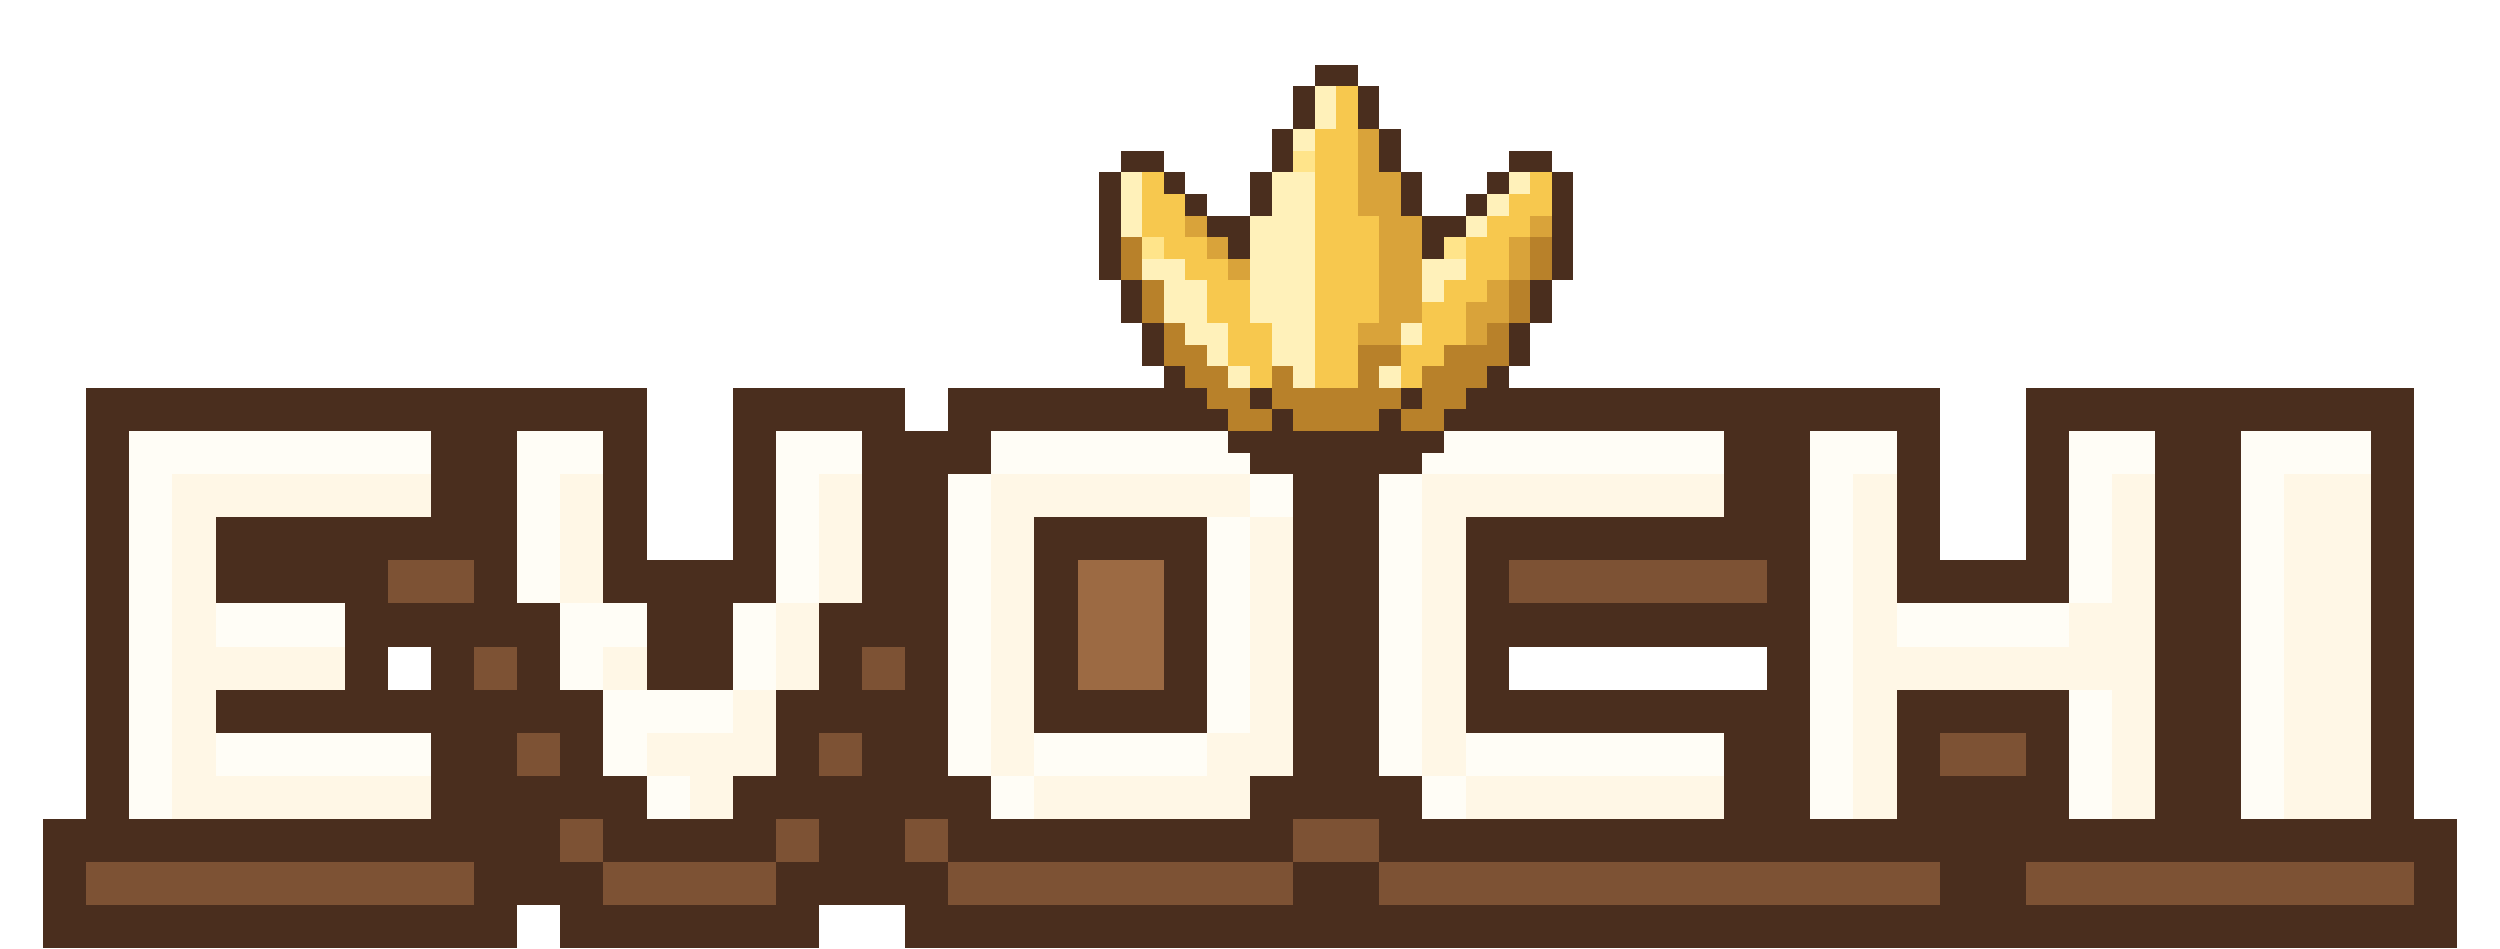
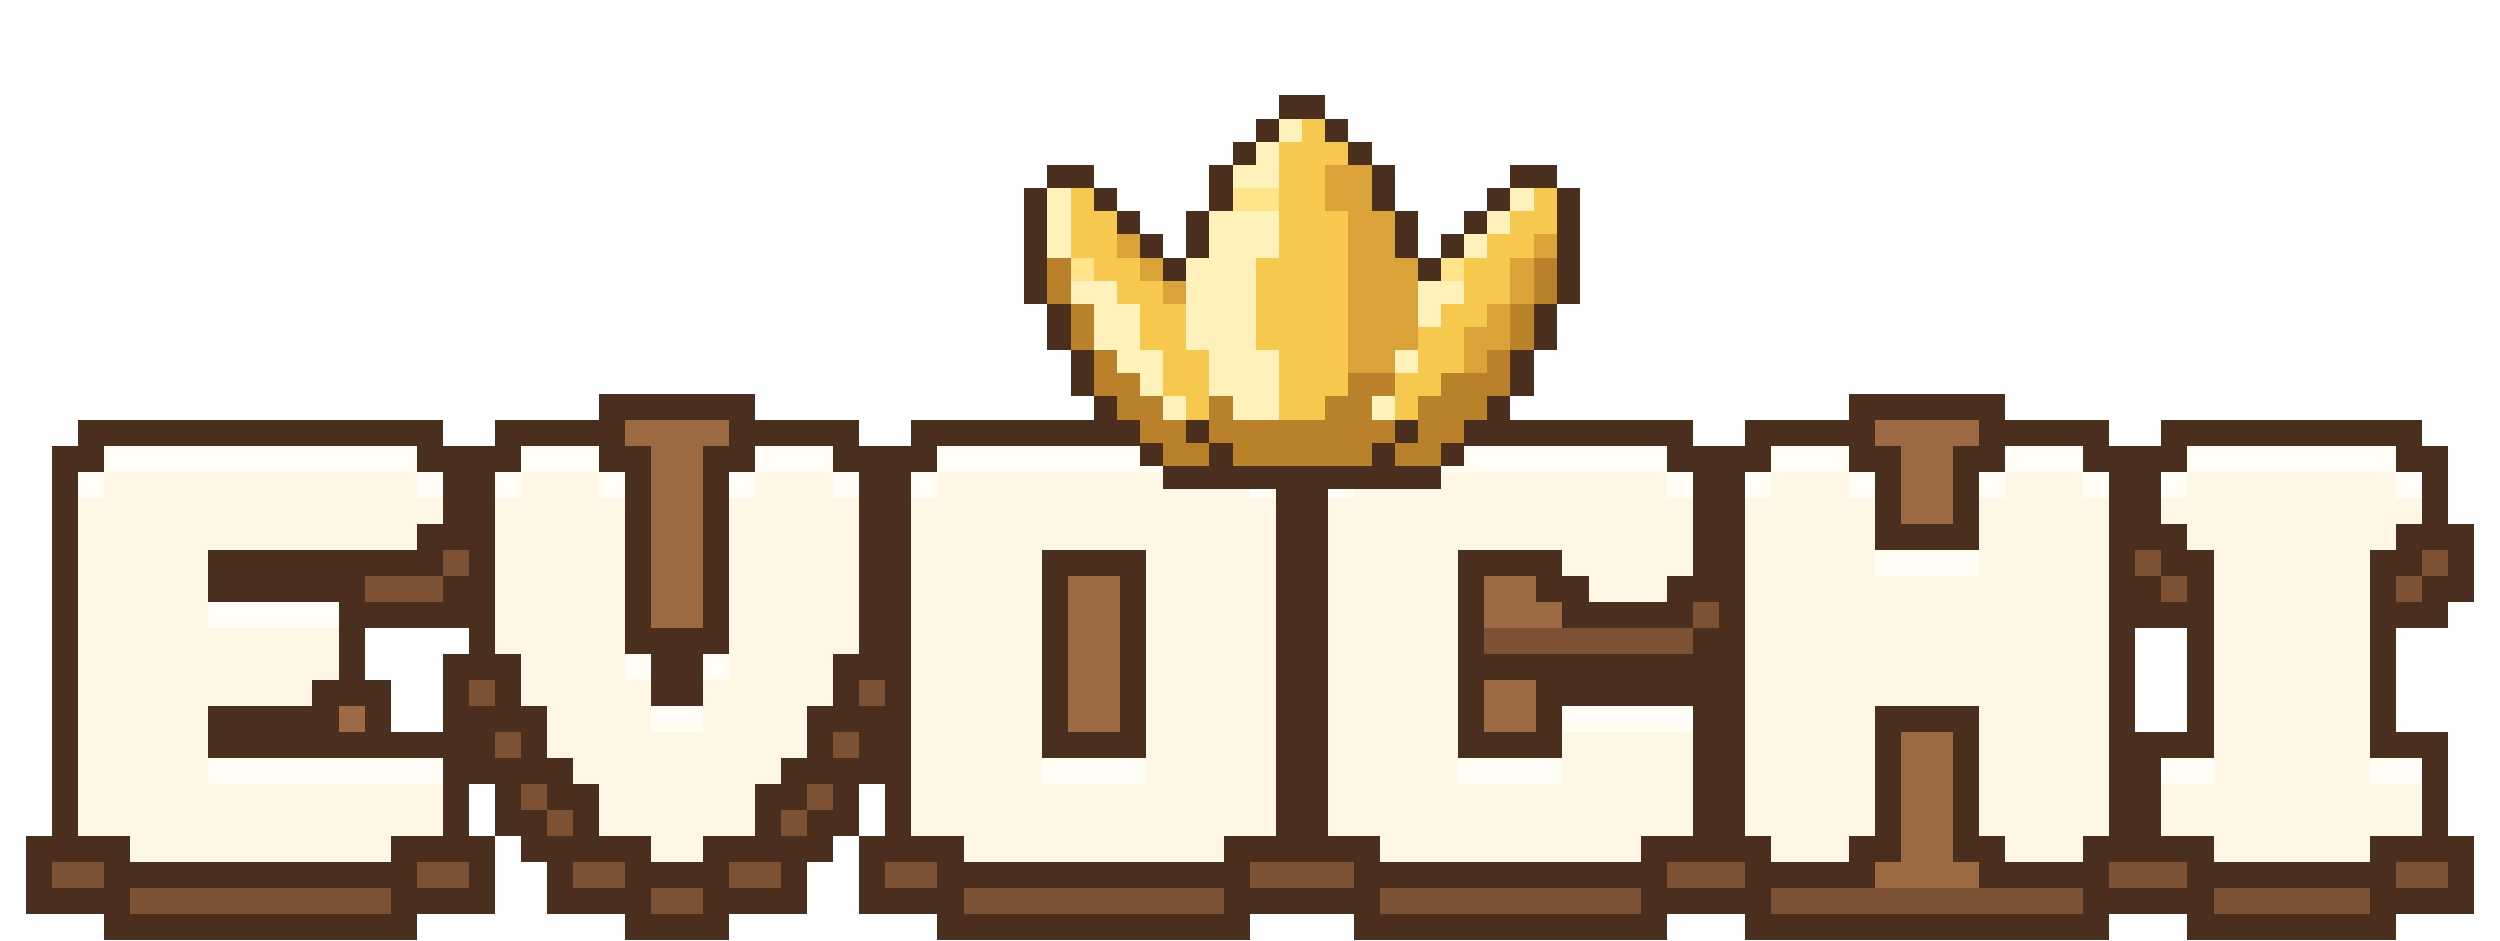
- <svg xmlns="http://www.w3.org/2000/svg" viewBox="0 0 928 352" width="928" height="352" shape-rendering="crispEdges">
+ <svg xmlns="http://www.w3.org/2000/svg" viewBox="0 0 960 361.111" width="960" height="361.111" shape-rendering="crispEdges">
  <g id="letter-outlines">
-     <path d="M240 224 L224 224 L224 160 L192 160 L192 224 L208 224 L208 256 L224 256 L224 288 L240 288 L240 304 L272 304 L272 288 L288 288 L288 256 L304 256 L304 224 L320 224 L320 160 L288 160 L288 224 L272 224 L272 256 L240 256 Z M160 304 L160 272 L80 272 L80 256 L128 256 L128 224 L80 224 L80 192 L160 192 L160 160 L48 160 L48 304 Z M32 320 L32 336 L176 336 L176 320 Z M480 176 L464 176 L464 160 L368 160 L368 176 L352 176 L352 288 L368 288 L368 304 L464 304 L464 288 L480 288 Z M656 256 L656 240 L560 240 L560 256 Z M352 320 L352 304 L336 304 L336 320 L352 320 L352 336 L480 336 L480 320 L512 320 L512 336 L720 336 L720 320 L512 320 L512 304 L480 304 L480 320 Z M528 304 L640 304 L640 272 L544 272 L544 192 L640 192 L640 160 L528 160 L528 176 L512 176 L512 288 L528 288 Z M336 352 L336 336 L304 336 L304 352 L208 352 L208 336 L192 336 L192 352 L16 352 L16 304 L32 304 L32 144 L240 144 L240 208 L272 208 L272 144 L336 144 L336 160 L352 160 L352 144 L480 144 L480 160 L512 160 L512 144 L720 144 L720 208 L752 208 L752 144 L896 144 L896 304 L912 304 L912 352 Z M832 160 L832 304 L880 304 L880 160 Z M896 336 L896 320 L752 320 L752 336 Z M672 304 L704 304 L704 256 L768 256 L768 304 L800 304 L800 160 L768 160 L768 224 L704 224 L704 160 L672 160 Z M304 272 L304 288 L320 288 L320 272 Z M192 240 L176 240 L176 256 L192 256 Z M224 320 L224 304 L208 304 L208 320 L224 320 L224 336 L288 336 L288 320 L304 320 L304 304 L288 304 L288 320 Z M336 256 L336 240 L320 240 L320 256 Z M160 256 L160 240 L144 240 L144 256 Z M560 208 L560 224 L656 224 L656 208 Z M720 272 L720 288 L752 288 L752 272 Z M176 208 L144 208 L144 224 L176 224 Z M448 192 L448 272 L384 272 L384 192 Z M400 208 L400 256 L432 256 L432 208 Z M208 288 L208 272 L192 272 L192 288 Z" fill="#4A2E1E" fill-rule="evenodd" />
+     <path d="M730 201.111 L750 201.111 L750 171.111 L760 171.111 L760 161.111 L720 161.111 L720 171.111 L730 171.111 Z M720 181.111 L710 181.111 L710 171.111 L680 171.111 L680 181.111 L670 181.111 L670 321.111 L680 321.111 L680 331.111 L710 331.111 L710 321.111 L720 321.111 L720 271.111 L760 271.111 L760 321.111 L770 321.111 L770 331.111 L800 331.111 L800 321.111 L810 321.111 L810 181.111 L800 181.111 L800 171.111 L770 171.111 L770 181.111 L760 181.111 L760 211.111 L720 211.111 Z M210 351.111 L210 331.111 L200 331.111 L200 321.111 L190 321.111 L190 301.111 L180 301.111 L180 321.111 L190 321.111 L190 351.111 L160 351.111 L160 361.111 L40 361.111 L40 351.111 L10 351.111 L10 321.111 L20 321.111 L20 171.111 L30 171.111 L30 161.111 L170 161.111 L170 171.111 L190 171.111 L190 161.111 L230 161.111 L230 151.111 L290 151.111 L290 161.111 L330 161.111 L330 171.111 L350 171.111 L350 161.111 L490 161.111 L490 171.111 L510 171.111 L510 161.111 L650 161.111 L650 171.111 L670 171.111 L670 161.111 L710 161.111 L710 151.111 L770 151.111 L770 161.111 L810 161.111 L810 171.111 L830 171.111 L830 161.111 L930 161.111 L930 171.111 L940 171.111 L940 201.111 L950 201.111 L950 231.111 L940 231.111 L940 241.111 L920 241.111 L920 281.111 L940 281.111 L940 321.111 L950 321.111 L950 351.111 L920 351.111 L920 361.111 L840 361.111 L840 351.111 L810 351.111 L810 361.111 L670 361.111 L670 351.111 L640 351.111 L640 361.111 L520 361.111 L520 351.111 L480 351.111 L480 361.111 L360 361.111 L360 351.111 L330 351.111 L330 321.111 L340 321.111 L340 301.111 L330 301.111 L330 321.111 L320 321.111 L320 331.111 L310 331.111 L310 351.111 L280 351.111 L280 361.111 L240 361.111 L240 351.111 Z M650 231.111 L650 241.111 L600 241.111 L600 231.111 L590 231.111 L590 221.111 L570 221.111 L570 251.111 L650 251.111 L650 241.111 L660 241.111 L660 231.111 Z M310 301.111 L310 311.111 L300 311.111 L300 321.111 L310 321.111 L310 311.111 L320 311.111 L320 301.111 Z M940 341.111 L940 331.111 L920 331.111 L920 341.111 Z M150 351.111 L150 341.111 L50 341.111 L50 351.111 Z M520 171.111 L520 181.111 L510 181.111 L510 321.111 L530 321.111 L530 331.111 L630 331.111 L630 321.111 L650 321.111 L650 271.111 L600 271.111 L600 291.111 L560 291.111 L560 211.111 L600 211.111 L600 221.111 L610 221.111 L610 231.111 L640 231.111 L640 221.111 L650 221.111 L650 181.111 L640 181.111 L640 171.111 Z M750 281.111 L730 281.111 L730 331.111 L720 331.111 L720 341.111 L680 341.111 L680 351.111 L800 351.111 L800 341.111 L760 341.111 L760 331.111 L750 331.111 Z M530 341.111 L530 351.111 L630 351.111 L630 341.111 Z M670 341.111 L670 331.111 L640 331.111 L640 341.111 Z M910 351.111 L910 341.111 L850 341.111 L850 351.111 Z M410 281.111 L430 281.111 L430 221.111 L410 221.111 Z M400 211.111 L440 211.111 L440 291.111 L400 291.111 Z M180 331.111 L160 331.111 L160 341.111 L180 341.111 Z M490 181.111 L480 181.111 L480 171.111 L360 171.111 L360 181.111 L350 181.111 L350 321.111 L370 321.111 L370 331.111 L470 331.111 L470 321.111 L490 321.111 Z M290 171.111 L290 181.111 L280 181.111 L280 251.111 L270 251.111 L270 271.111 L250 271.111 L250 251.111 L240 251.111 L240 181.111 L230 181.111 L230 171.111 L200 171.111 L200 181.111 L190 181.111 L190 251.111 L200 251.111 L200 271.111 L210 271.111 L210 291.111 L220 291.111 L220 301.111 L230 301.111 L230 321.111 L250 321.111 L250 331.111 L270 331.111 L270 321.111 L290 321.111 L290 301.111 L300 301.111 L300 291.111 L310 291.111 L310 271.111 L320 271.111 L320 251.111 L330 251.111 L330 181.111 L320 181.111 L320 171.111 Z M180 251.111 L180 241.111 L140 241.111 L140 261.111 L150 261.111 L150 281.111 L170 281.111 L170 251.111 Z M470 351.111 L470 341.111 L370 341.111 L370 351.111 Z M840 171.111 L840 181.111 L830 181.111 L830 201.111 L840 201.111 L840 211.111 L850 211.111 L850 291.111 L830 291.111 L830 321.111 L850 321.111 L850 331.111 L910 331.111 L910 321.111 L930 321.111 L930 291.111 L910 291.111 L910 211.111 L920 211.111 L920 201.111 L930 201.111 L930 181.111 L920 181.111 L920 171.111 Z M160 211.111 L160 201.111 L170 201.111 L170 181.111 L160 181.111 L160 171.111 L40 171.111 L40 181.111 L30 181.111 L30 321.111 L50 321.111 L50 331.111 L150 331.111 L150 321.111 L170 321.111 L170 291.111 L80 291.111 L80 271.111 L120 271.111 L120 261.111 L130 261.111 L130 231.111 L80 231.111 L80 211.111 Z M930 221.111 L920 221.111 L920 231.111 L930 231.111 Z M930 221.111 L940 221.111 L940 211.111 L930 211.111 Z M820 221.111 L830 221.111 L830 231.111 L840 231.111 L840 221.111 L830 221.111 L830 211.111 L820 211.111 Z M190 281.111 L190 291.111 L200 291.111 L200 281.111 Z M220 331.111 L220 341.111 L240 341.111 L240 331.111 Z M520 341.111 L520 331.111 L480 331.111 L480 341.111 Z M140 221.111 L140 231.111 L170 231.111 L170 221.111 L180 221.111 L180 211.111 L170 211.111 L170 221.111 Z M280 331.111 L280 341.111 L300 341.111 L300 331.111 Z M250 351.111 L270 351.111 L270 341.111 L250 341.111 Z M810 341.111 L840 341.111 L840 331.111 L810 331.111 Z M180 261.111 L180 271.111 L190 271.111 L190 261.111 Z M320 291.111 L330 291.111 L330 281.111 L320 281.111 Z M20 331.111 L20 341.111 L40 341.111 L40 331.111 Z M820 241.111 L820 281.111 L840 281.111 L840 241.111 Z M250 241.111 L270 241.111 L270 171.111 L280 171.111 L280 161.111 L240 161.111 L240 171.111 L250 171.111 Z M130 281.111 L140 281.111 L140 271.111 L130 271.111 Z M360 341.111 L360 331.111 L340 331.111 L340 341.111 Z M200 301.111 L200 311.111 L210 311.111 L210 321.111 L220 321.111 L220 311.111 L210 311.111 L210 301.111 Z M570 261.111 L570 281.111 L590 281.111 L590 261.111 Z M340 261.111 L330 261.111 L330 271.111 L340 271.111 Z" fill="#4A2E1E" fill-rule="evenodd" />
  </g>
  <g id="letter-extrusion">
-     <path d="M432 256 L400 256 L400 208 L432 208 Z M480 320 L480 336 L352 336 L352 320 Z M656 208 L656 224 L560 224 L560 208 Z M720 320 L720 336 L512 336 L512 320 Z M896 320 L896 336 L752 336 L752 320 Z M288 320 L288 336 L224 336 L224 320 Z M176 320 L176 336 L32 336 L32 320 Z M288 320 L288 304 L304 304 L304 320 Z M512 304 L512 320 L480 320 L480 304 Z M208 304 L224 304 L224 320 L208 320 Z M304 272 L320 272 L320 288 L304 288 Z M320 240 L336 240 L336 256 L320 256 Z M192 272 L208 272 L208 288 L192 288 Z M176 240 L192 240 L192 256 L176 256 Z M720 272 L752 272 L752 288 L720 288 Z M176 208 L176 224 L144 224 L144 208 Z M336 304 L352 304 L352 320 L336 320 Z" fill="#9C6A43" fill-rule="evenodd" />
+     <path d="M270 241.111 L250 241.111 L250 171.111 L240 171.111 L240 161.111 L280 161.111 L280 171.111 L270 171.111 Z M150 341.111 L150 351.111 L50 351.111 L50 341.111 Z M730 171.111 L720 171.111 L720 161.111 L760 161.111 L760 171.111 L750 171.111 L750 201.111 L730 201.111 Z M760 341.111 L800 341.111 L800 351.111 L680 351.111 L680 341.111 L720 341.111 L720 331.111 L730 331.111 L730 281.111 L750 281.111 L750 331.111 L760 331.111 Z M250 341.111 L270 341.111 L270 351.111 L250 351.111 Z M520 331.111 L520 341.111 L480 341.111 L480 331.111 Z M330 261.111 L340 261.111 L340 271.111 L330 271.111 Z M140 221.111 L170 221.111 L170 231.111 L140 231.111 Z M410 221.111 L430 221.111 L430 281.111 L410 281.111 Z M470 341.111 L470 351.111 L370 351.111 L370 341.111 Z M570 221.111 L590 221.111 L590 231.111 L600 231.111 L600 241.111 L650 241.111 L650 251.111 L570 251.111 Z M20 331.111 L40 331.111 L40 341.111 L20 341.111 Z M630 341.111 L630 351.111 L530 351.111 L530 341.111 Z M300 331.111 L300 341.111 L280 341.111 L280 331.111 Z M360 331.111 L360 341.111 L340 341.111 L340 331.111 Z M180 261.111 L190 261.111 L190 271.111 L180 271.111 Z M210 311.111 L200 311.111 L200 301.111 L210 301.111 Z M210 311.111 L220 311.111 L220 321.111 L210 321.111 Z M850 341.111 L910 341.111 L910 351.111 L850 351.111 Z M570 281.111 L570 261.111 L590 261.111 L590 281.111 Z M170 221.111 L170 211.111 L180 211.111 L180 221.111 Z M670 331.111 L670 341.111 L640 341.111 L640 331.111 Z M160 331.111 L180 331.111 L180 341.111 L160 341.111 Z M940 331.111 L940 341.111 L920 341.111 L920 331.111 Z M840 331.111 L840 341.111 L810 341.111 L810 331.111 Z M830 221.111 L820 221.111 L820 211.111 L830 211.111 Z M830 221.111 L840 221.111 L840 231.111 L830 231.111 Z M130 271.111 L140 271.111 L140 281.111 L130 281.111 Z M240 331.111 L240 341.111 L220 341.111 L220 331.111 Z M930 211.111 L940 211.111 L940 221.111 L930 221.111 Z M930 221.111 L930 231.111 L920 231.111 L920 221.111 Z M650 231.111 L660 231.111 L660 241.111 L650 241.111 Z M300 311.111 L310 311.111 L310 321.111 L300 321.111 Z M310 311.111 L310 301.111 L320 301.111 L320 311.111 Z M320 281.111 L330 281.111 L330 291.111 L320 291.111 Z M190 281.111 L200 281.111 L200 291.111 L190 291.111 Z" fill="#9C6A43" fill-rule="evenodd" />
  </g>
  <g id="letter-shadows">
-     <path d="M480 320 L480 336 L352 336 L352 320 Z M656 208 L656 224 L560 224 L560 208 Z M720 320 L720 336 L512 336 L512 320 Z M288 320 L288 336 L224 336 L224 320 Z M896 320 L896 336 L752 336 L752 320 Z M176 320 L176 336 L32 336 L32 320 Z M288 320 L288 304 L304 304 L304 320 Z M512 304 L512 320 L480 320 L480 304 Z M208 304 L224 304 L224 320 L208 320 Z M304 272 L320 272 L320 288 L304 288 Z M320 240 L336 240 L336 256 L320 256 Z M192 272 L208 272 L208 288 L192 288 Z M176 240 L192 240 L192 256 L176 256 Z M720 272 L752 272 L752 288 L720 288 Z M176 208 L176 224 L144 224 L144 208 Z M336 304 L352 304 L352 320 L336 320 Z" fill="#7D5234" fill-rule="evenodd" />
-     <path d="M464 288 L464 304 L384 304 L384 288 Z M544 288 L640 288 L640 304 L544 304 Z M272 272 L288 272 L288 288 L272 288 Z M272 288 L272 304 L256 304 L256 288 Z M64 288 L160 288 L160 304 L64 304 Z M464 272 L480 272 L480 288 L464 288 Z M784 288 L800 288 L800 304 L784 304 Z M880 288 L880 304 L848 304 L848 288 Z M688 288 L704 288 L704 304 L688 304 Z" fill="#F0DFC3" fill-rule="evenodd" />
+     <path d="M150 341.111 L150 351.111 L50 351.111 L50 341.111 Z M800 341.111 L800 351.111 L680 351.111 L680 341.111 Z M250 341.111 L270 341.111 L270 351.111 L250 351.111 Z M520 331.111 L520 341.111 L480 341.111 L480 331.111 Z M330 261.111 L340 261.111 L340 271.111 L330 271.111 Z M140 221.111 L170 221.111 L170 231.111 L140 231.111 Z M470 341.111 L470 351.111 L370 351.111 L370 341.111 Z M20 331.111 L40 331.111 L40 341.111 L20 341.111 Z M630 341.111 L630 351.111 L530 351.111 L530 341.111 Z M300 331.111 L300 341.111 L280 341.111 L280 331.111 Z M360 331.111 L360 341.111 L340 341.111 L340 331.111 Z M180 261.111 L190 261.111 L190 271.111 L180 271.111 Z M210 311.111 L200 311.111 L200 301.111 L210 301.111 Z M210 311.111 L220 311.111 L220 321.111 L210 321.111 Z M850 341.111 L910 341.111 L910 351.111 L850 351.111 Z M650 241.111 L650 251.111 L570 251.111 L570 241.111 Z M170 221.111 L170 211.111 L180 211.111 L180 221.111 Z M670 331.111 L670 341.111 L640 341.111 L640 331.111 Z M160 331.111 L180 331.111 L180 341.111 L160 341.111 Z M940 331.111 L940 341.111 L920 341.111 L920 331.111 Z M840 331.111 L840 341.111 L810 341.111 L810 331.111 Z M830 221.111 L820 221.111 L820 211.111 L830 211.111 Z M830 221.111 L840 221.111 L840 231.111 L830 231.111 Z M240 331.111 L240 341.111 L220 341.111 L220 331.111 Z M930 211.111 L940 211.111 L940 221.111 L930 221.111 Z M930 221.111 L930 231.111 L920 231.111 L920 221.111 Z M650 231.111 L660 231.111 L660 241.111 L650 241.111 Z M300 311.111 L310 311.111 L310 321.111 L300 321.111 Z M310 311.111 L310 301.111 L320 301.111 L320 311.111 Z M320 281.111 L330 281.111 L330 291.111 L320 291.111 Z M190 281.111 L200 281.111 L200 291.111 L190 291.111 Z" fill="#7D5234" fill-rule="evenodd" />
+     <path d="M760 311.111 L770 311.111 L770 321.111 L760 321.111 Z M770 321.111 L800 321.111 L800 331.111 L770 331.111 Z M150 321.111 L150 331.111 L50 331.111 L50 321.111 Z M230 311.111 L250 311.111 L250 321.111 L230 321.111 Z M670 311.111 L680 311.111 L680 321.111 L670 321.111 Z M680 321.111 L710 321.111 L710 331.111 L680 331.111 Z M800 311.111 L810 311.111 L810 321.111 L800 321.111 Z M470 321.111 L470 331.111 L370 331.111 L370 321.111 Z M630 321.111 L630 331.111 L530 331.111 L530 321.111 Z M630 321.111 L630 311.111 L650 311.111 L650 321.111 Z M220 291.111 L230 291.111 L230 301.111 L220 301.111 Z M530 321.111 L510 321.111 L510 311.111 L530 311.111 Z M910 321.111 L910 331.111 L850 331.111 L850 321.111 Z M30 311.111 L50 311.111 L50 321.111 L30 321.111 Z M470 311.111 L490 311.111 L490 321.111 L470 321.111 Z M370 311.111 L370 321.111 L350 321.111 L350 311.111 Z M170 311.111 L170 321.111 L150 321.111 L150 311.111 Z M270 311.111 L290 311.111 L290 321.111 L270 321.111 Z M270 321.111 L270 331.111 L250 331.111 L250 321.111 Z M710 311.111 L720 311.111 L720 321.111 L710 321.111 Z M850 311.111 L850 321.111 L830 321.111 L830 311.111 Z M910 311.111 L930 311.111 L930 321.111 L910 321.111 Z M290 291.111 L300 291.111 L300 301.111 L290 301.111 Z" fill="#F0DFC3" fill-rule="evenodd" />
  </g>
  <g id="letter-faces">
-     <path d="M160 160 L160 192 L80 192 L80 224 L128 224 L128 256 L80 256 L80 272 L160 272 L160 304 L48 304 L48 160 Z M544 192 L544 272 L640 272 L640 304 L528 304 L528 288 L512 288 L512 176 L528 176 L528 160 L640 160 L640 192 Z M768 160 L800 160 L800 304 L768 304 L768 256 L704 256 L704 304 L672 304 L672 160 L704 160 L704 224 L768 224 Z M880 304 L832 304 L832 160 L880 160 Z M240 256 L272 256 L272 224 L288 224 L288 160 L320 160 L320 224 L304 224 L304 256 L288 256 L288 288 L272 288 L272 304 L240 304 L240 288 L224 288 L224 256 L208 256 L208 224 L192 224 L192 160 L224 160 L224 224 L240 224 Z M368 304 L368 288 L352 288 L352 176 L368 176 L368 160 L464 160 L464 176 L480 176 L480 288 L464 288 L464 304 Z M448 192 L384 192 L384 272 L448 272 Z" fill="#FFF7E6" fill-rule="evenodd" />
+     <path d="M830 181.111 L840 181.111 L840 171.111 L920 171.111 L920 181.111 L930 181.111 L930 201.111 L920 201.111 L920 211.111 L910 211.111 L910 291.111 L930 291.111 L930 321.111 L910 321.111 L910 331.111 L850 331.111 L850 321.111 L830 321.111 L830 291.111 L850 291.111 L850 211.111 L840 211.111 L840 201.111 L830 201.111 Z M160 171.111 L160 181.111 L170 181.111 L170 201.111 L160 201.111 L160 211.111 L80 211.111 L80 231.111 L130 231.111 L130 261.111 L120 261.111 L120 271.111 L80 271.111 L80 291.111 L170 291.111 L170 321.111 L150 321.111 L150 331.111 L50 331.111 L50 321.111 L30 321.111 L30 181.111 L40 181.111 L40 171.111 Z M230 171.111 L230 181.111 L240 181.111 L240 251.111 L250 251.111 L250 271.111 L270 271.111 L270 251.111 L280 251.111 L280 181.111 L290 181.111 L290 171.111 L320 171.111 L320 181.111 L330 181.111 L330 251.111 L320 251.111 L320 271.111 L310 271.111 L310 291.111 L300 291.111 L300 301.111 L290 301.111 L290 321.111 L270 321.111 L270 331.111 L250 331.111 L250 321.111 L230 321.111 L230 301.111 L220 301.111 L220 291.111 L210 291.111 L210 271.111 L200 271.111 L200 251.111 L190 251.111 L190 181.111 L200 181.111 L200 171.111 Z M650 271.111 L650 321.111 L630 321.111 L630 331.111 L530 331.111 L530 321.111 L510 321.111 L510 181.111 L520 181.111 L520 171.111 L640 171.111 L640 181.111 L650 181.111 L650 221.111 L640 221.111 L640 231.111 L610 231.111 L610 221.111 L600 221.111 L600 211.111 L560 211.111 L560 291.111 L600 291.111 L600 271.111 Z M370 331.111 L370 321.111 L350 321.111 L350 181.111 L360 181.111 L360 171.111 L480 171.111 L480 181.111 L490 181.111 L490 321.111 L470 321.111 L470 331.111 Z M670 181.111 L680 181.111 L680 171.111 L710 171.111 L710 181.111 L720 181.111 L720 211.111 L760 211.111 L760 181.111 L770 181.111 L770 171.111 L800 171.111 L800 181.111 L810 181.111 L810 321.111 L800 321.111 L800 331.111 L770 331.111 L770 321.111 L760 321.111 L760 271.111 L720 271.111 L720 321.111 L710 321.111 L710 331.111 L680 331.111 L680 321.111 L670 321.111 Z M440 211.111 L400 211.111 L400 291.111 L440 291.111 Z" fill="#FFF7E6" fill-rule="evenodd" />
  </g>
  <g id="letter-highlights">
-     <path d="M160 160 L160 176 L64 176 L64 304 L48 304 L48 160 Z M784 176 L784 224 L768 224 L768 160 L800 160 L800 176 Z M160 272 L160 288 L80 288 L80 272 Z M640 272 L640 288 L544 288 L544 272 Z M208 224 L192 224 L192 160 L224 160 L224 176 L208 176 Z M528 160 L640 160 L640 176 L528 176 Z M528 176 L528 288 L512 288 L512 176 Z M848 304 L832 304 L832 160 L880 160 L880 176 L848 176 Z M688 304 L672 304 L672 160 L704 160 L704 176 L688 176 Z M464 160 L464 176 L368 176 L368 160 Z M544 288 L544 304 L528 304 L528 288 Z M768 256 L784 256 L784 304 L768 304 Z M768 224 L768 240 L704 240 L704 224 Z M368 288 L352 288 L352 176 L368 176 Z M80 224 L128 224 L128 240 L80 240 Z M240 272 L240 288 L224 288 L224 256 L272 256 L272 272 Z M240 288 L256 288 L256 304 L240 304 Z M224 240 L224 256 L208 256 L208 224 L240 224 L240 240 Z M320 160 L320 176 L304 176 L304 224 L288 224 L288 160 Z M464 176 L480 176 L480 192 L464 192 Z M464 192 L464 272 L448 272 L448 192 Z M368 288 L384 288 L384 304 L368 304 Z M384 288 L384 272 L448 272 L448 288 Z M272 224 L288 224 L288 256 L272 256 Z" fill="#FFFDF6" fill-rule="evenodd" />
+     <path d="M160 171.111 L160 181.111 L40 181.111 L40 171.111 Z M480 181.111 L360 181.111 L360 171.111 L480 171.111 Z M480 181.111 L490 181.111 L490 191.111 L480 191.111 Z M640 171.111 L640 181.111 L520 181.111 L520 171.111 Z M830 181.111 L840 181.111 L840 191.111 L830 191.111 Z M840 181.111 L840 171.111 L920 171.111 L920 181.111 Z M270 271.111 L270 281.111 L250 281.111 L250 271.111 Z M230 171.111 L230 181.111 L200 181.111 L200 171.111 Z M230 181.111 L240 181.111 L240 191.111 L230 191.111 Z M770 171.111 L800 171.111 L800 181.111 L770 181.111 Z M770 181.111 L770 191.111 L760 191.111 L760 181.111 Z M650 271.111 L650 281.111 L600 281.111 L600 271.111 Z M130 231.111 L130 241.111 L80 241.111 L80 231.111 Z M40 181.111 L40 191.111 L30 191.111 L30 181.111 Z M280 181.111 L290 181.111 L290 191.111 L280 191.111 Z M290 181.111 L290 171.111 L320 171.111 L320 181.111 Z M170 291.111 L170 301.111 L80 301.111 L80 291.111 Z M270 251.111 L280 251.111 L280 261.111 L270 261.111 Z M670 181.111 L680 181.111 L680 191.111 L670 191.111 Z M680 181.111 L680 171.111 L710 171.111 L710 181.111 Z M320 181.111 L330 181.111 L330 191.111 L320 191.111 Z M600 291.111 L600 301.111 L560 301.111 L560 291.111 Z M930 291.111 L930 301.111 L910 301.111 L910 291.111 Z M510 181.111 L520 181.111 L520 191.111 L510 191.111 Z M160 181.111 L170 181.111 L170 191.111 L160 191.111 Z M760 211.111 L760 221.111 L720 221.111 L720 211.111 Z M440 291.111 L440 301.111 L400 301.111 L400 291.111 Z M240 251.111 L250 251.111 L250 261.111 L240 261.111 Z M350 181.111 L360 181.111 L360 191.111 L350 191.111 Z M920 181.111 L930 181.111 L930 191.111 L920 191.111 Z M200 181.111 L200 191.111 L190 191.111 L190 181.111 Z M800 181.111 L810 181.111 L810 191.111 L800 191.111 Z M710 181.111 L720 181.111 L720 191.111 L710 191.111 Z M640 181.111 L650 181.111 L650 191.111 L640 191.111 Z M830 291.111 L850 291.111 L850 301.111 L830 301.111 Z" fill="#FFFDF6" fill-rule="evenodd" />
  </g>
  <g id="amber-crystal">
-     <path d="M488 160 L480 160 L480 168 L456 168 L456 160 L448 160 L448 152 L440 152 L440 144 L432 144 L432 136 L424 136 L424 120 L416 120 L416 104 L408 104 L408 64 L416 64 L416 56 L432 56 L432 64 L440 64 L440 72 L448 72 L448 80 L456 80 L456 88 L464 88 L464 96 L472 96 L472 104 L480 104 L480 112 L488 112 Z" fill="#4A2E1E" fill-rule="evenodd" />
-     <path d="M456 152 L448 152 L448 144 L440 144 L440 136 L432 136 L432 120 L440 120 L440 128 L448 128 L448 136 L456 136 L456 144 L480 144 L480 160 L456 160 Z M424 104 L416 104 L416 88 L424 88 Z M424 104 L432 104 L432 120 L424 120 Z" fill="#B8812A" fill-rule="evenodd" />
-     <path d="M576 64 L584 64 L584 104 L576 104 L576 120 L568 120 L568 136 L560 136 L560 144 L552 144 L552 152 L544 152 L544 160 L536 160 L536 168 L512 168 L512 160 L504 160 L504 112 L512 112 L512 104 L520 104 L520 96 L528 96 L528 88 L536 88 L536 80 L544 80 L544 72 L552 72 L552 64 L560 64 L560 56 L576 56 Z" fill="#4A2E1E" fill-rule="evenodd" />
-     <path d="M576 104 L568 104 L568 88 L576 88 Z M568 104 L568 120 L560 120 L560 104 Z M512 144 L536 144 L536 136 L544 136 L544 128 L552 128 L552 120 L560 120 L560 136 L552 136 L552 144 L544 144 L544 152 L536 152 L536 160 L512 160 Z" fill="#B8812A" fill-rule="evenodd" />
-     <path d="M480 168 L480 160 L472 160 L472 152 L464 152 L464 136 L456 136 L456 80 L464 80 L464 64 L472 64 L472 48 L480 48 L480 32 L488 32 L488 24 L504 24 L504 32 L512 32 L512 48 L520 48 L520 64 L528 64 L528 80 L536 80 L536 136 L528 136 L528 152 L520 152 L520 160 L512 160 L512 168 Z" fill="#4A2E1E" fill-rule="evenodd" />
-     <path d="M480 152 L472 152 L472 136 L480 136 L480 144 L512 144 L512 136 L520 136 L520 152 L512 152 L512 160 L480 160 Z M472 136 L464 136 L464 120 L472 120 Z M520 136 L520 120 L528 120 L528 136 Z" fill="#B8812A" fill-rule="evenodd" />
-     <path d="M424 88 L416 88 L416 64 L424 64 Z M432 96 L440 96 L440 104 L448 104 L448 120 L456 120 L456 136 L448 136 L448 128 L440 128 L440 120 L432 120 L432 104 L424 104 L424 88 L432 88 Z M456 136 L464 136 L464 144 L456 144 Z" fill="#FFF1BA" fill-rule="evenodd" />
-     <path d="M448 96 L456 96 L456 104 L464 104 L464 120 L472 120 L472 144 L464 144 L464 136 L456 136 L456 120 L448 120 L448 104 L440 104 L440 96 L432 96 L432 88 L424 88 L424 64 L432 64 L432 72 L440 72 L440 88 L448 88 Z" fill="#F7C84E" fill-rule="evenodd" />
-     <path d="M480 128 L472 128 L472 120 L464 120 L464 104 L472 104 L472 112 L480 112 Z M464 104 L456 104 L456 96 L464 96 Z M448 88 L440 88 L440 80 L448 80 Z M448 88 L456 88 L456 96 L448 96 Z" fill="#D9A33A" fill-rule="evenodd" />
-     <path d="M480 144 L472 144 L472 128 L480 128 Z" fill="#B8812A" fill-rule="evenodd" />
-     <path d="M424 88 L432 88 L432 96 L424 96 Z" fill="#FFE48A" fill-rule="evenodd" />
-     <path d="M512 112 L520 112 L520 104 L528 104 L528 96 L536 96 L536 88 L544 88 L544 104 L536 104 L536 112 L528 112 L528 128 L520 128 L520 144 L512 144 Z M552 72 L560 72 L560 80 L552 80 Z M560 72 L560 64 L568 64 L568 72 Z M552 80 L552 88 L544 88 L544 80 Z" fill="#FFF1BA" fill-rule="evenodd" />
-     <path d="M544 104 L544 88 L552 88 L552 80 L560 80 L560 72 L568 72 L568 64 L576 64 L576 80 L568 80 L568 88 L560 88 L560 104 L552 104 L552 112 L544 112 L544 128 L536 128 L536 136 L528 136 L528 144 L520 144 L520 128 L528 128 L528 112 L536 112 L536 104 Z" fill="#F7C84E" fill-rule="evenodd" />
-     <path d="M552 104 L560 104 L560 120 L552 120 L552 128 L544 128 L544 112 L552 112 Z M560 104 L560 88 L568 88 L568 104 Z M568 80 L576 80 L576 88 L568 88 Z" fill="#D9A33A" fill-rule="evenodd" />
-     <path d="M528 136 L536 136 L536 144 L528 144 Z M536 136 L536 128 L544 128 L544 136 Z" fill="#B8812A" fill-rule="evenodd" />
-     <path d="M536 88 L544 88 L544 96 L536 96 Z" fill="#FFE48A" fill-rule="evenodd" />
-     <path d="M488 32 L496 32 L496 48 L488 48 Z M488 144 L480 144 L480 136 L472 136 L472 120 L464 120 L464 80 L472 80 L472 64 L480 64 L480 48 L488 48 Z" fill="#FFF1BA" fill-rule="evenodd" />
-     <path d="M488 48 L496 48 L496 32 L504 32 L504 80 L512 80 L512 120 L504 120 L504 144 L488 144 Z" fill="#F7C84E" fill-rule="evenodd" />
-     <path d="M512 64 L520 64 L520 80 L528 80 L528 120 L520 120 L520 128 L504 128 L504 120 L512 120 L512 80 L504 80 L504 48 L512 48 Z" fill="#D9A33A" fill-rule="evenodd" />
-     <path d="M504 128 L520 128 L520 136 L512 136 L512 144 L504 144 Z" fill="#B8812A" fill-rule="evenodd" />
-     <path d="M480 56 L488 56 L488 64 L480 64 Z" fill="#FFE48A" fill-rule="evenodd" />
+     <path d="M482.222 178.889 L473.333 178.889 L473.333 187.778 L446.667 187.778 L446.667 178.889 L437.778 178.889 L437.778 170 L428.889 170 L428.889 161.111 L420 161.111 L420 152.222 L411.111 152.222 L411.111 134.444 L402.222 134.444 L402.222 116.667 L393.333 116.667 L393.333 72.222 L402.222 72.222 L402.222 63.333 L420 63.333 L420 72.222 L428.889 72.222 L428.889 81.111 L437.778 81.111 L437.778 90 L446.667 90 L446.667 98.889 L455.556 98.889 L455.556 107.778 L464.444 107.778 L464.444 116.667 L473.333 116.667 L473.333 125.556 L482.222 125.556 Z" fill="#4A2E1E" fill-rule="evenodd" />
+     <path d="M446.667 170 L437.778 170 L437.778 161.111 L428.889 161.111 L428.889 152.222 L420 152.222 L420 134.444 L428.889 134.444 L428.889 143.333 L437.778 143.333 L437.778 152.222 L446.667 152.222 L446.667 161.111 L473.333 161.111 L473.333 178.889 L446.667 178.889 Z M411.111 116.667 L402.222 116.667 L402.222 98.889 L411.111 98.889 Z M411.111 116.667 L420 116.667 L420 134.444 L411.111 134.444 Z" fill="#B8812A" fill-rule="evenodd" />
+     <path d="M597.778 72.222 L606.667 72.222 L606.667 116.667 L597.778 116.667 L597.778 134.444 L588.889 134.444 L588.889 152.222 L580 152.222 L580 161.111 L571.111 161.111 L571.111 170 L562.222 170 L562.222 178.889 L553.333 178.889 L553.333 187.778 L526.667 187.778 L526.667 178.889 L517.778 178.889 L517.778 125.556 L526.667 125.556 L526.667 116.667 L535.556 116.667 L535.556 107.778 L544.444 107.778 L544.444 98.889 L553.333 98.889 L553.333 90 L562.222 90 L562.222 81.111 L571.111 81.111 L571.111 72.222 L580 72.222 L580 63.333 L597.778 63.333 Z" fill="#4A2E1E" fill-rule="evenodd" />
+     <path d="M597.778 116.667 L588.889 116.667 L588.889 98.889 L597.778 98.889 Z M588.889 116.667 L588.889 134.444 L580 134.444 L580 116.667 Z M526.667 161.111 L553.333 161.111 L553.333 152.222 L562.222 152.222 L562.222 143.333 L571.111 143.333 L571.111 134.444 L580 134.444 L580 152.222 L571.111 152.222 L571.111 161.111 L562.222 161.111 L562.222 170 L553.333 170 L553.333 178.889 L526.667 178.889 Z" fill="#B8812A" fill-rule="evenodd" />
+     <path d="M482.222 45.556 L491.111 45.556 L491.111 36.667 L508.889 36.667 L508.889 45.556 L517.778 45.556 L517.778 54.444 L526.667 54.444 L526.667 63.333 L535.556 63.333 L535.556 81.111 L544.444 81.111 L544.444 98.889 L553.333 98.889 L553.333 152.222 L544.444 152.222 L544.444 170 L535.556 170 L535.556 178.889 L526.667 178.889 L526.667 187.778 L473.333 187.778 L473.333 178.889 L464.444 178.889 L464.444 170 L455.556 170 L455.556 152.222 L446.667 152.222 L446.667 98.889 L455.556 98.889 L455.556 81.111 L464.444 81.111 L464.444 63.333 L473.333 63.333 L473.333 54.444 L482.222 54.444 Z" fill="#4A2E1E" fill-rule="evenodd" />
+     <path d="M526.667 161.111 L526.667 152.222 L535.556 152.222 L535.556 170 L526.667 170 L526.667 178.889 L473.333 178.889 L473.333 170 L464.444 170 L464.444 152.222 L473.333 152.222 L473.333 161.111 Z M544.444 152.222 L535.556 152.222 L535.556 134.444 L544.444 134.444 Z M464.444 152.222 L455.556 152.222 L455.556 134.444 L464.444 134.444 Z" fill="#B8812A" fill-rule="evenodd" />
+     <path d="M411.111 98.889 L402.222 98.889 L402.222 72.222 L411.111 72.222 Z M420 107.778 L428.889 107.778 L428.889 116.667 L437.778 116.667 L437.778 134.444 L446.667 134.444 L446.667 152.222 L437.778 152.222 L437.778 143.333 L428.889 143.333 L428.889 134.444 L420 134.444 L420 116.667 L411.111 116.667 L411.111 98.889 L420 98.889 Z M446.667 152.222 L455.556 152.222 L455.556 161.111 L446.667 161.111 Z" fill="#FFF1BA" fill-rule="evenodd" />
+     <path d="M437.778 107.778 L446.667 107.778 L446.667 116.667 L455.556 116.667 L455.556 134.444 L464.444 134.444 L464.444 161.111 L455.556 161.111 L455.556 152.222 L446.667 152.222 L446.667 134.444 L437.778 134.444 L437.778 116.667 L428.889 116.667 L428.889 107.778 L420 107.778 L420 98.889 L411.111 98.889 L411.111 72.222 L420 72.222 L420 81.111 L428.889 81.111 L428.889 98.889 L437.778 98.889 Z" fill="#F7C84E" fill-rule="evenodd" />
+     <path d="M473.333 143.333 L464.444 143.333 L464.444 134.444 L455.556 134.444 L455.556 116.667 L464.444 116.667 L464.444 125.556 L473.333 125.556 Z M455.556 116.667 L446.667 116.667 L446.667 107.778 L455.556 107.778 Z M437.778 98.889 L428.889 98.889 L428.889 90 L437.778 90 Z M437.778 98.889 L446.667 98.889 L446.667 107.778 L437.778 107.778 Z" fill="#D9A33A" fill-rule="evenodd" />
+     <path d="M473.333 161.111 L464.444 161.111 L464.444 143.333 L473.333 143.333 Z" fill="#B8812A" fill-rule="evenodd" />
+     <path d="M411.111 98.889 L420 98.889 L420 107.778 L411.111 107.778 Z" fill="#FFE48A" fill-rule="evenodd" />
+     <path d="M526.667 125.556 L535.556 125.556 L535.556 116.667 L544.444 116.667 L544.444 107.778 L553.333 107.778 L553.333 98.889 L562.222 98.889 L562.222 116.667 L553.333 116.667 L553.333 125.556 L544.444 125.556 L544.444 143.333 L535.556 143.333 L535.556 161.111 L526.667 161.111 Z M571.111 81.111 L580 81.111 L580 90 L571.111 90 Z M580 81.111 L580 72.222 L588.889 72.222 L588.889 81.111 Z M571.111 90 L571.111 98.889 L562.222 98.889 L562.222 90 Z" fill="#FFF1BA" fill-rule="evenodd" />
+     <path d="M562.222 116.667 L562.222 98.889 L571.111 98.889 L571.111 90 L580 90 L580 81.111 L588.889 81.111 L588.889 72.222 L597.778 72.222 L597.778 90 L588.889 90 L588.889 98.889 L580 98.889 L580 116.667 L571.111 116.667 L571.111 125.556 L562.222 125.556 L562.222 143.333 L553.333 143.333 L553.333 152.222 L544.444 152.222 L544.444 161.111 L535.556 161.111 L535.556 143.333 L544.444 143.333 L544.444 125.556 L553.333 125.556 L553.333 116.667 Z" fill="#F7C84E" fill-rule="evenodd" />
+     <path d="M571.111 116.667 L580 116.667 L580 134.444 L571.111 134.444 L571.111 143.333 L562.222 143.333 L562.222 125.556 L571.111 125.556 Z M580 116.667 L580 98.889 L588.889 98.889 L588.889 116.667 Z M588.889 90 L597.778 90 L597.778 98.889 L588.889 98.889 Z" fill="#D9A33A" fill-rule="evenodd" />
+     <path d="M544.444 152.222 L553.333 152.222 L553.333 161.111 L544.444 161.111 Z M553.333 152.222 L553.333 143.333 L562.222 143.333 L562.222 152.222 Z" fill="#B8812A" fill-rule="evenodd" />
+     <path d="M553.333 98.889 L562.222 98.889 L562.222 107.778 L553.333 107.778 Z" fill="#FFE48A" fill-rule="evenodd" />
+     <path d="M491.111 98.889 L482.222 98.889 L482.222 134.444 L491.111 134.444 L491.111 161.111 L473.333 161.111 L473.333 152.222 L464.444 152.222 L464.444 134.444 L455.556 134.444 L455.556 98.889 L464.444 98.889 L464.444 81.111 L473.333 81.111 L473.333 63.333 L482.222 63.333 L482.222 54.444 L491.111 54.444 Z M491.111 45.556 L500 45.556 L500 54.444 L491.111 54.444 Z" fill="#FFF1BA" fill-rule="evenodd" />
+     <path d="M508.889 152.222 L508.889 161.111 L491.111 161.111 L491.111 134.444 L482.222 134.444 L482.222 98.889 L491.111 98.889 L491.111 54.444 L500 54.444 L500 45.556 L508.889 45.556 L508.889 54.444 L517.778 54.444 L517.778 63.333 L508.889 63.333 L508.889 81.111 L517.778 81.111 L517.778 152.222 Z" fill="#F7C84E" fill-rule="evenodd" />
+     <path d="M535.556 98.889 L544.444 98.889 L544.444 134.444 L535.556 134.444 L535.556 143.333 L517.778 143.333 L517.778 81.111 L508.889 81.111 L508.889 63.333 L526.667 63.333 L526.667 81.111 L535.556 81.111 Z" fill="#D9A33A" fill-rule="evenodd" />
+     <path d="M535.556 143.333 L535.556 152.222 L526.667 152.222 L526.667 161.111 L508.889 161.111 L508.889 152.222 L517.778 152.222 L517.778 143.333 Z" fill="#B8812A" fill-rule="evenodd" />
+     <path d="M473.333 72.222 L491.111 72.222 L491.111 81.111 L473.333 81.111 Z" fill="#FFE48A" fill-rule="evenodd" />
  </g>
</svg>
